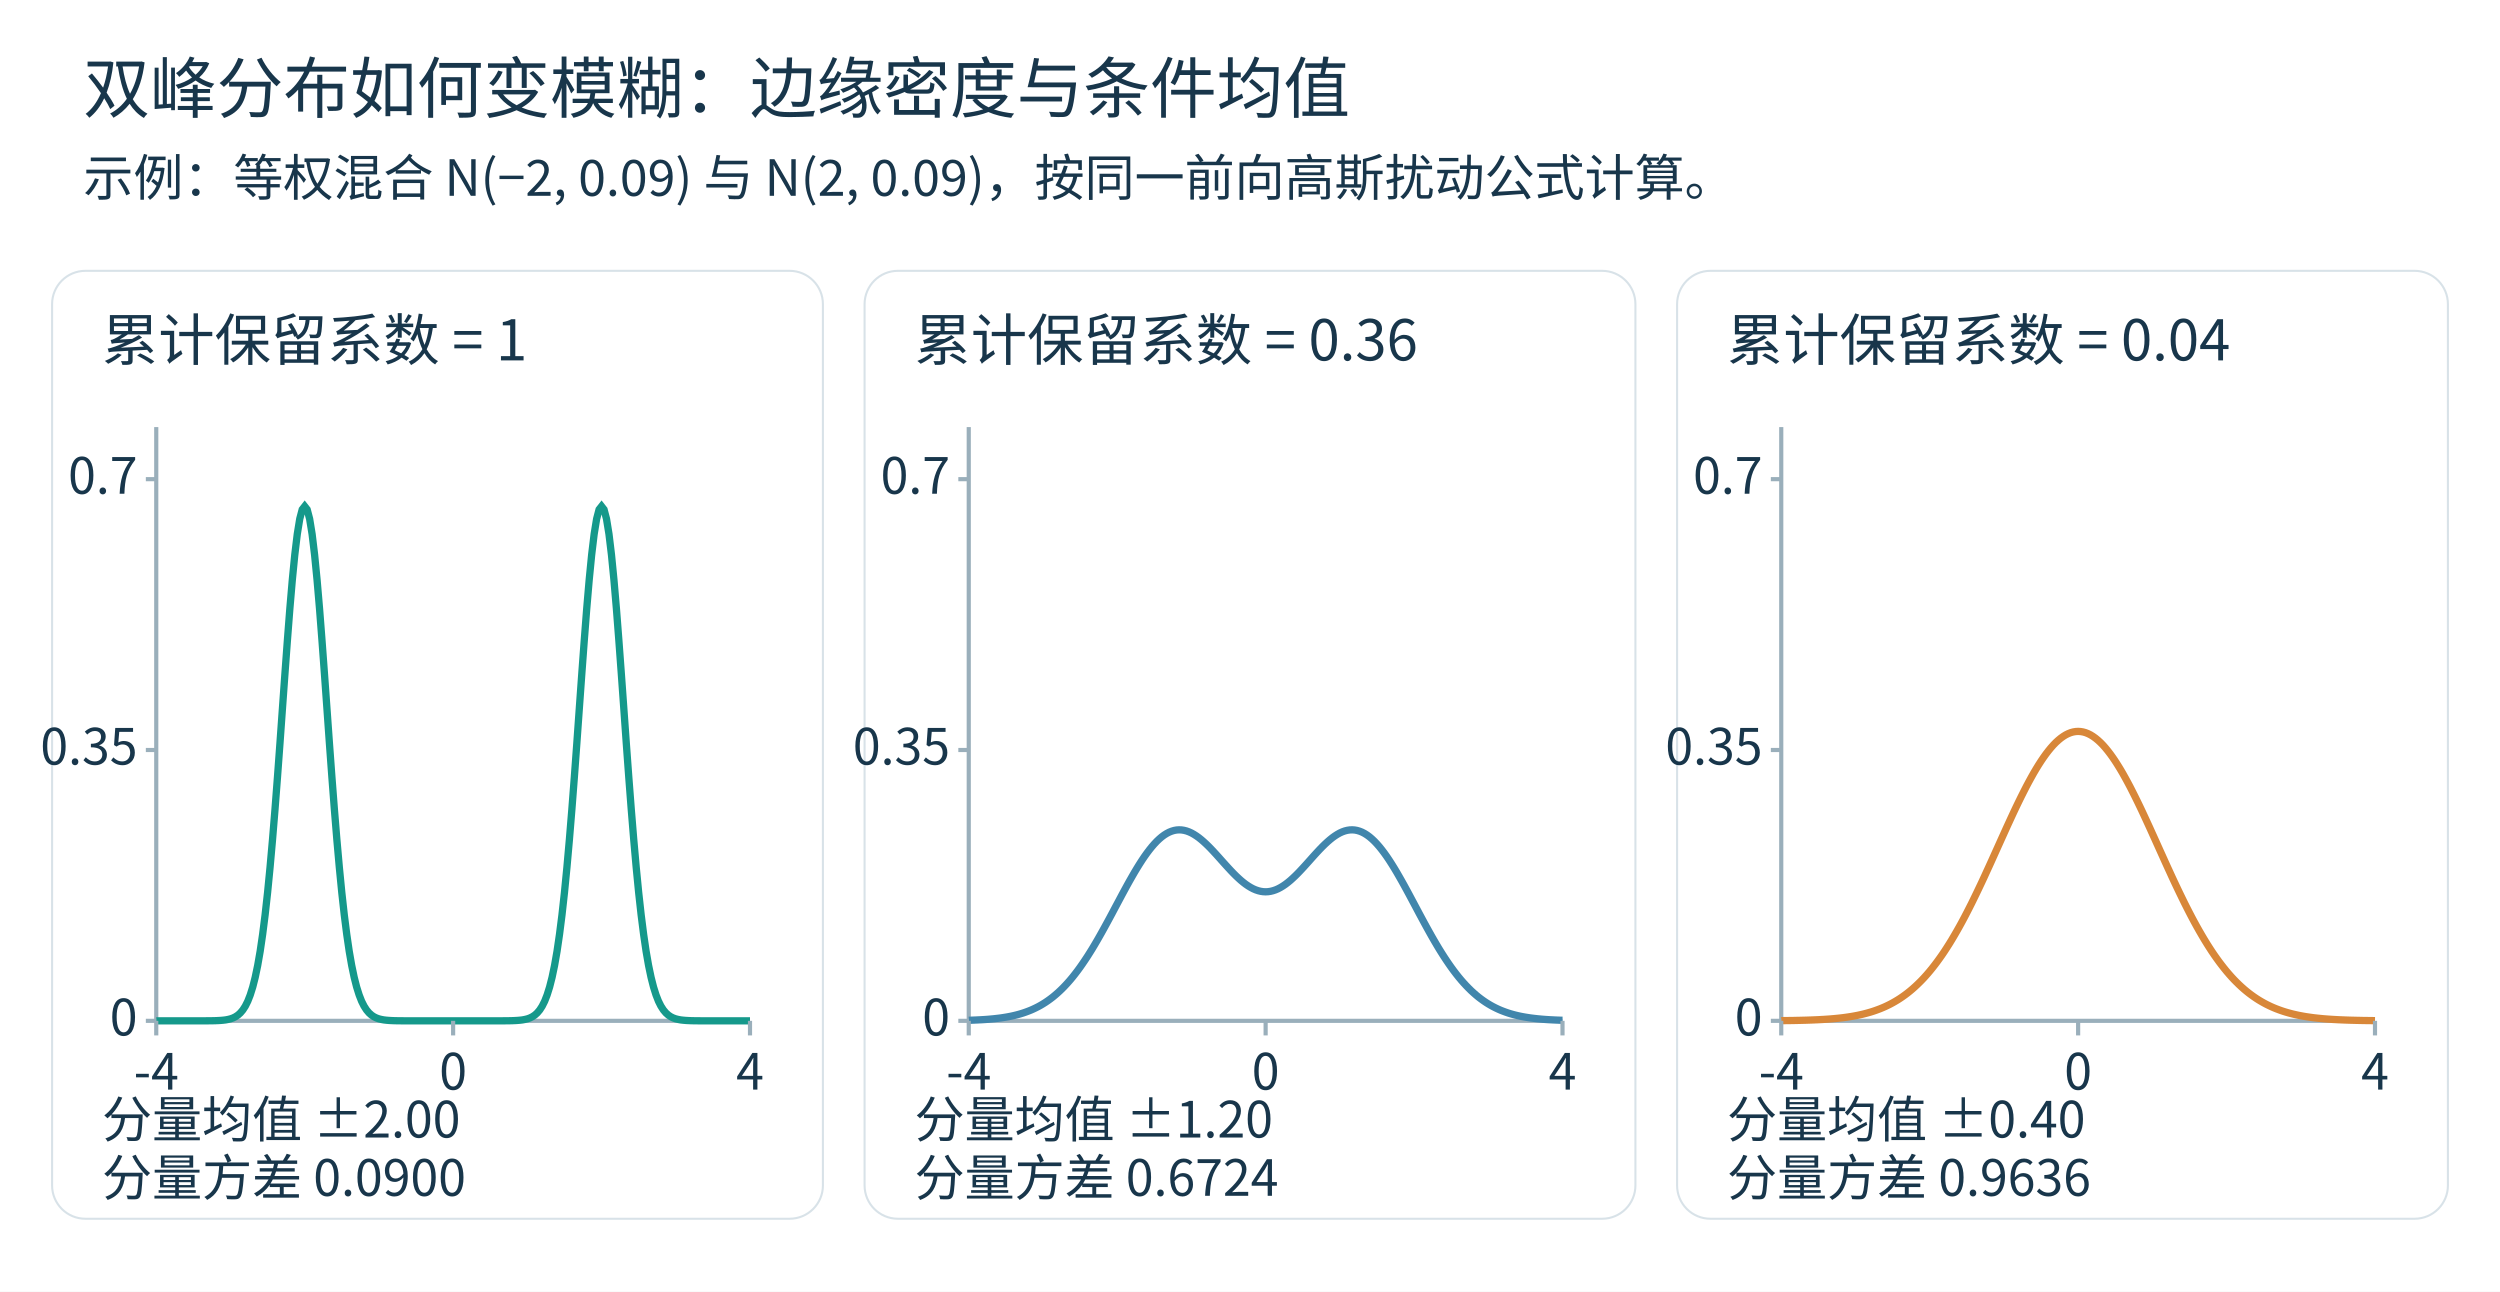
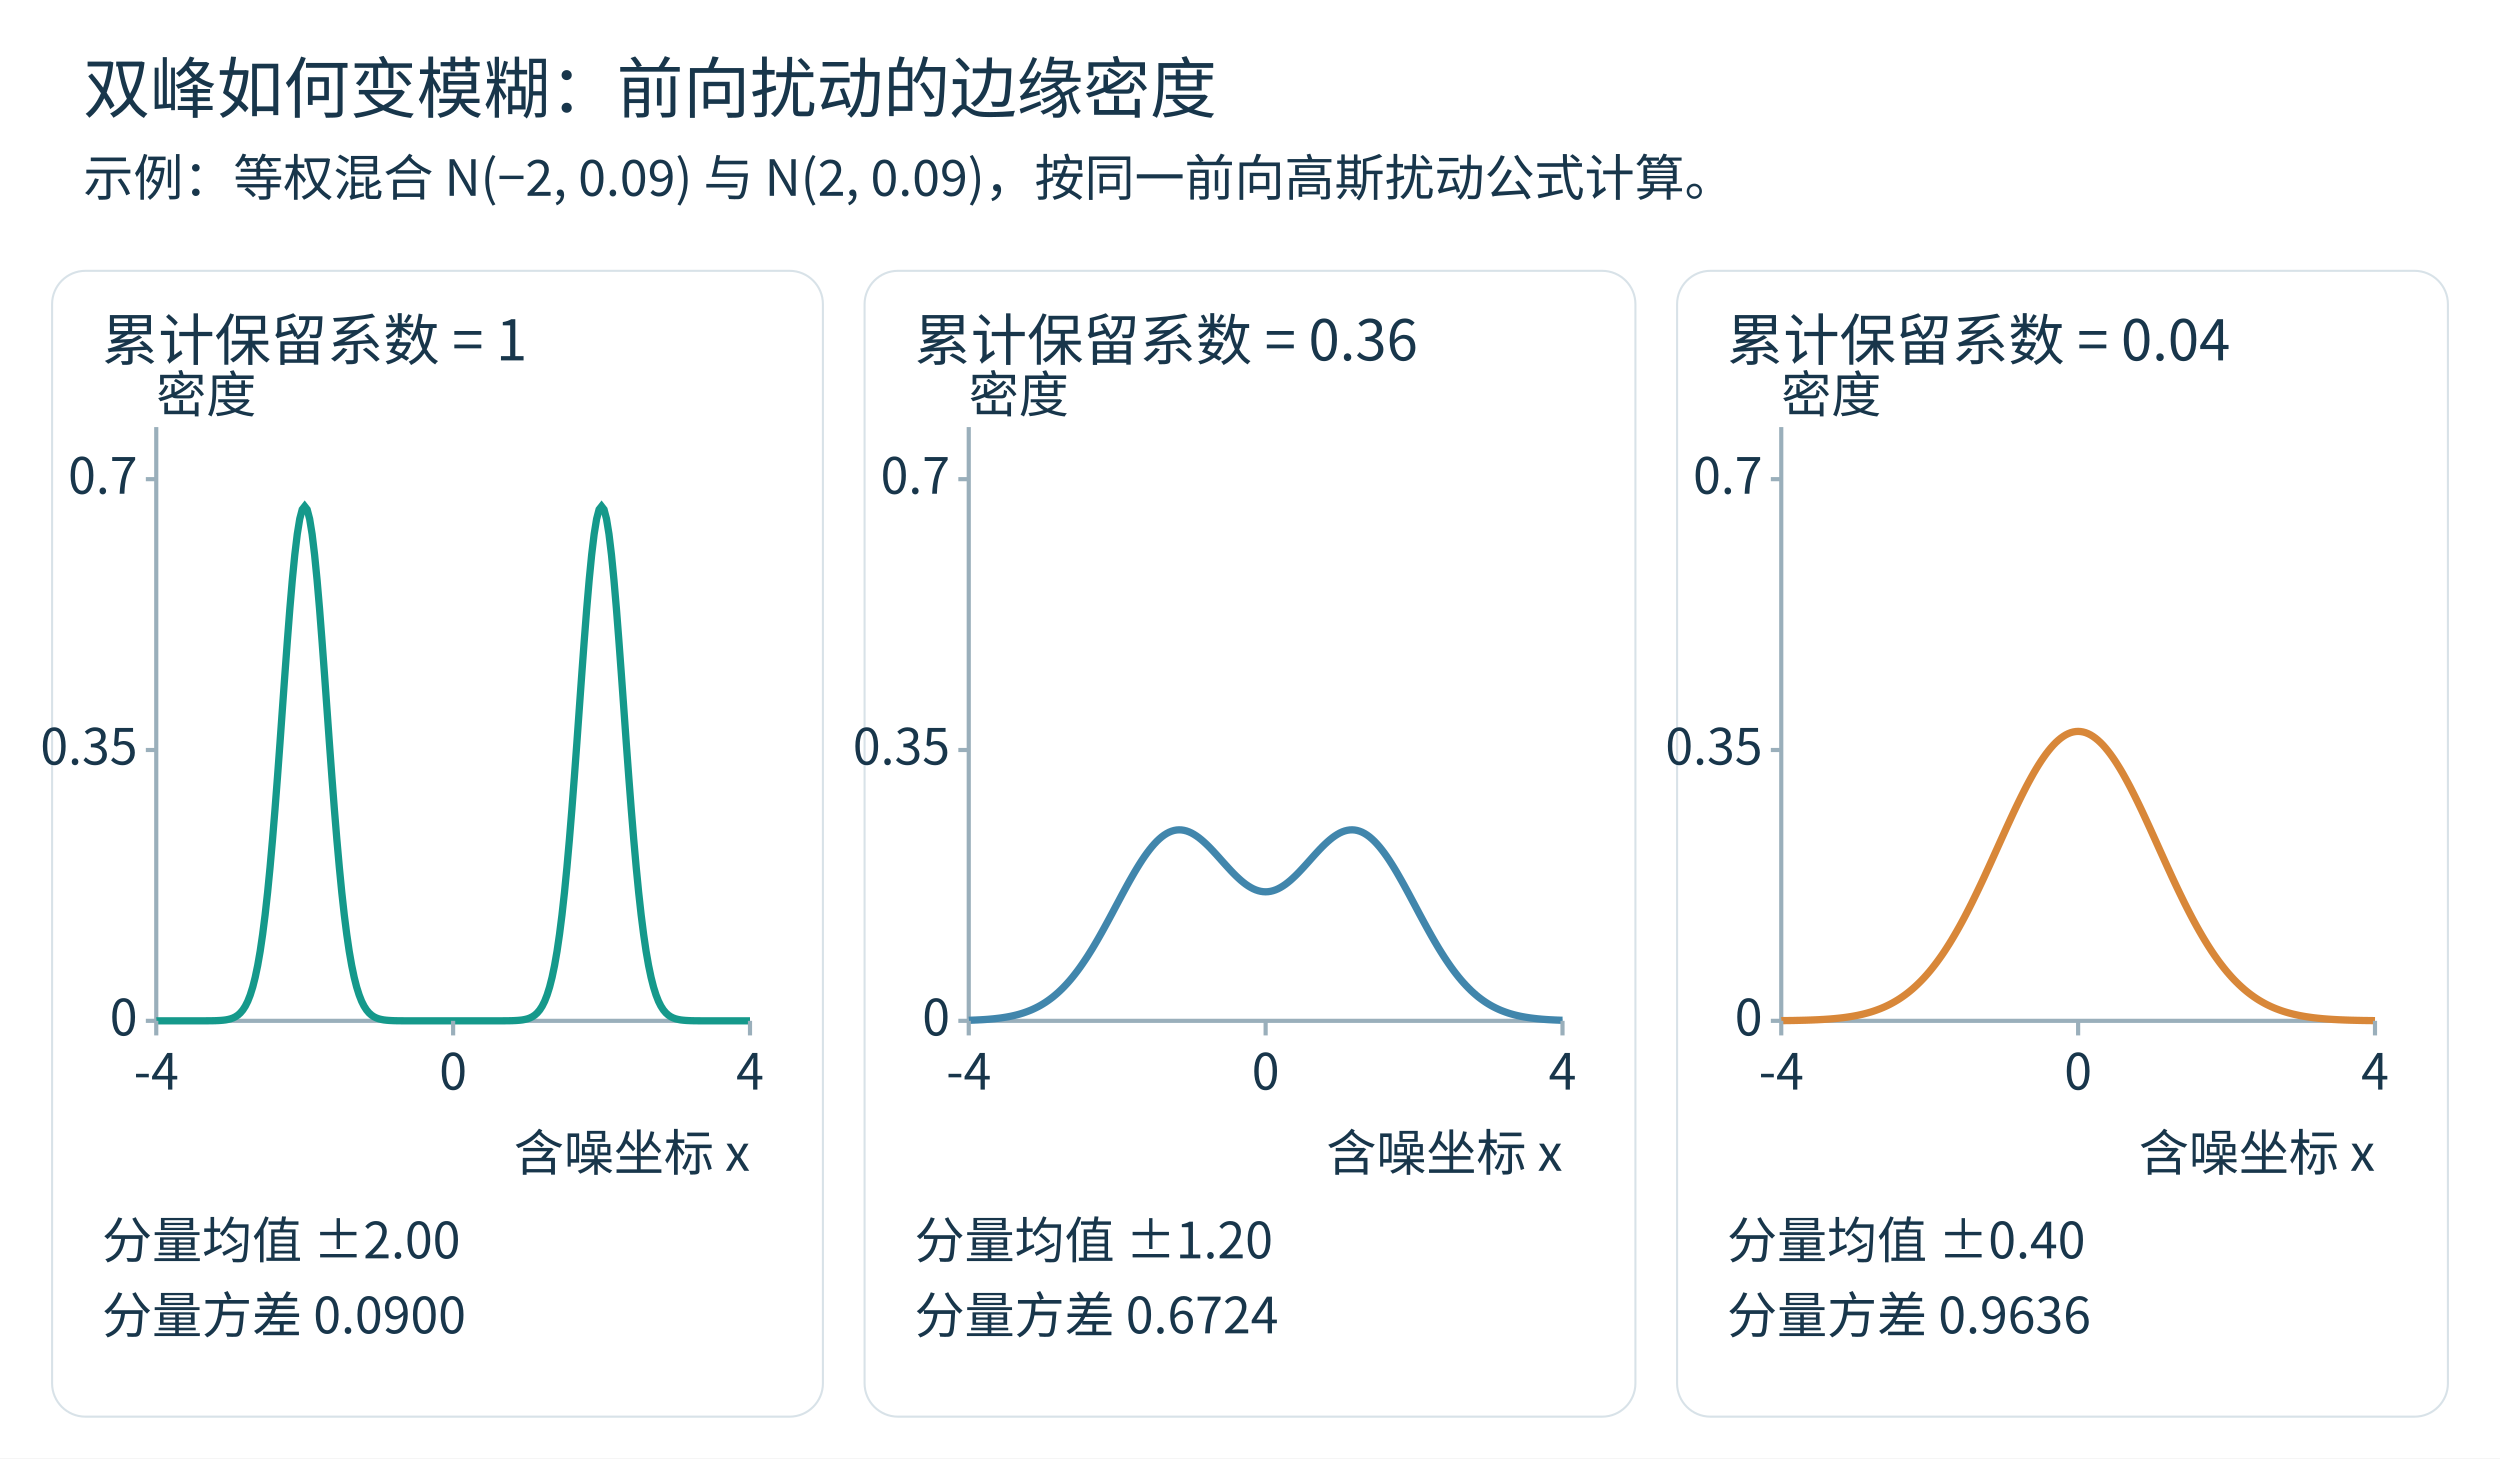
- <svg xmlns="http://www.w3.org/2000/svg" font-family="Microsoft YaHei,Noto Sans CJK SC,sans-serif" width="1200" height="620" viewBox="0 0 1200 620" role="img">
-   <rect width="1200" height="620" fill="white" />
-   <text x="40" y="54" font-size="32" fill="#18364b">双峰分布如何变模糊：边缘密度与条件均值</text>
+ <svg xmlns="http://www.w3.org/2000/svg" font-family="Microsoft YaHei,Noto Sans CJK SC,sans-serif" width="1200" height="700" viewBox="0 0 1200 700" role="img">
+   <rect width="1200" height="700" fill="white" />
+   <text x="40" y="54" font-size="32" fill="#18364b">双峰如何变模糊：前向扰动的边缘密度</text>
  <text x="40" y="94" font-size="24" fill="#18364b">示例：等权混合 N(−2, 0.09) 与 N(2, 0.09)，按同一前向高斯扰动公式计算。</text>
-   <rect x="25" y="130" width="370" height="455" rx="16" fill="white" stroke="#d8e2e8" />
+   <rect x="25" y="130" width="370" height="550" rx="16" fill="white" stroke="#d8e2e8" />
  <text x="49" y="173" font-size="27" fill="#18364b">累计保留系数 = 1</text>
  <line x1="75" y1="490" x2="360" y2="490" stroke="#9aafbb" stroke-width="2" />
  <line x1="75" y1="490" x2="75" y2="205" stroke="#9aafbb" stroke-width="2" />
  <polyline points="75.00,490.00 76.19,490.00 77.38,490.00 78.56,490.00 79.75,490.00 80.94,490.00 82.12,490.00 83.31,490.00 84.50,490.00 85.69,490.00 86.88,490.00 88.06,490.00 89.25,490.00 90.44,490.00 91.62,490.00 92.81,490.00 94.00,490.00 95.19,490.00 96.38,490.00 97.56,489.99 98.75,489.99 99.94,489.98 101.12,489.97 102.31,489.95 103.50,489.92 104.69,489.87 105.88,489.80 107.06,489.70 108.25,489.56 109.44,489.34 110.62,489.05 111.81,488.63 113.00,488.05 114.19,487.26 115.38,486.19 116.56,484.79 117.75,482.95 118.94,480.57 120.12,477.55 121.31,473.77 122.50,469.09 123.69,463.40 124.88,456.58 126.06,448.52 127.25,439.14 128.44,428.42 129.62,416.35 130.81,402.99 132.00,388.47 133.19,372.98 134.38,356.79 135.56,340.21 136.75,323.64 137.94,307.50 139.12,292.25 140.31,278.35 141.50,266.26 142.69,256.38 143.88,249.06 145.06,244.56 146.25,243.04 147.44,244.56 148.62,249.06 149.81,256.38 151.00,266.26 152.19,278.35 153.38,292.25 154.56,307.50 155.75,323.64 156.94,340.21 158.12,356.79 159.31,372.98 160.50,388.47 161.69,402.99 162.88,416.35 164.06,428.42 165.25,439.14 166.44,448.52 167.62,456.58 168.81,463.40 170.00,469.09 171.19,473.77 172.38,477.55 173.56,480.57 174.75,482.95 175.94,484.79 177.12,486.19 178.31,487.26 179.50,488.05 180.69,488.63 181.88,489.05 183.06,489.34 184.25,489.56 185.44,489.70 186.62,489.80 187.81,489.87 189.00,489.92 190.19,489.95 191.38,489.97 192.56,489.98 193.75,489.99 194.94,489.99 196.12,490.00 197.31,490.00 198.50,490.00 199.69,490.00 200.88,490.00 202.06,490.00 203.25,490.00 204.44,490.00 205.62,490.00 206.81,490.00 208.00,490.00 209.19,490.00 210.38,490.00 211.56,490.00 212.75,490.00 213.94,490.00 215.12,490.00 216.31,490.00 217.50,490.00 218.69,490.00 219.88,490.00 221.06,490.00 222.25,490.00 223.44,490.00 224.62,490.00 225.81,490.00 227.00,490.00 228.19,490.00 229.38,490.00 230.56,490.00 231.75,490.00 232.94,490.00 234.12,490.00 235.31,490.00 236.50,490.00 237.69,490.00 238.88,490.00 240.06,489.99 241.25,489.99 242.44,489.98 243.62,489.97 244.81,489.95 246.00,489.92 247.19,489.87 248.37,489.80 249.56,489.70 250.75,489.56 251.94,489.34 253.12,489.05 254.31,488.63 255.50,488.05 256.69,487.26 257.88,486.19 259.06,484.79 260.25,482.95 261.44,480.57 262.62,477.55 263.81,473.77 265.00,469.09 266.19,463.40 267.38,456.58 268.56,448.52 269.75,439.14 270.94,428.42 272.12,416.35 273.31,402.99 274.50,388.47 275.69,372.98 276.88,356.79 278.06,340.21 279.25,323.64 280.44,307.50 281.62,292.25 282.81,278.35 284.00,266.26 285.19,256.38 286.38,249.06 287.56,244.56 288.75,243.04 289.94,244.56 291.12,249.06 292.31,256.38 293.50,266.26 294.69,278.35 295.88,292.25 297.06,307.50 298.25,323.64 299.44,340.21 300.62,356.79 301.81,372.98 303.00,388.47 304.19,402.99 305.38,416.35 306.56,428.42 307.75,439.14 308.94,448.52 310.12,456.58 311.31,463.40 312.50,469.09 313.69,473.77 314.88,477.55 316.06,480.57 317.25,482.95 318.44,484.79 319.62,486.19 320.81,487.26 322.00,488.05 323.19,488.63 324.38,489.05 325.56,489.34 326.75,489.56 327.94,489.70 329.12,489.80 330.31,489.87 331.50,489.92 332.69,489.95 333.88,489.97 335.06,489.98 336.25,489.99 337.44,489.99 338.62,490.00 339.81,490.00 341.00,490.00 342.19,490.00 343.38,490.00 344.56,490.00 345.75,490.00 346.94,490.00 348.12,490.00 349.31,490.00 350.50,490.00 351.69,490.00 352.88,490.00 354.06,490.00 355.25,490.00 356.44,490.00 357.62,490.00 358.81,490.00 360.00,490.00" fill="none" stroke="#15998b" stroke-width="3.5" />
  <line x1="75.0" y1="490" x2="75.0" y2="497" stroke="#9aafbb" stroke-width="2" />
  <text x="75.0" y="523" font-size="24" fill="#18364b" text-anchor="middle">-4</text>
  <line x1="217.5" y1="490" x2="217.5" y2="497" stroke="#9aafbb" stroke-width="2" />
  <text x="217.5" y="523" font-size="24" fill="#18364b" text-anchor="middle">0</text>
  <line x1="360.0" y1="490" x2="360.0" y2="497" stroke="#9aafbb" stroke-width="2" />
  <text x="360.0" y="523" font-size="24" fill="#18364b" text-anchor="middle">4</text>
  <line x1="70" y1="490.0" x2="75" y2="490.0" stroke="#9aafbb" stroke-width="2" />
  <text x="66" y="497.0" font-size="24" fill="#18364b" text-anchor="end">0</text>
  <line x1="70" y1="360.0" x2="75" y2="360.0" stroke="#9aafbb" stroke-width="2" />
  <text x="66" y="367.0" font-size="24" fill="#18364b" text-anchor="end">0.35</text>
  <line x1="70" y1="230.0" x2="75" y2="230.0" stroke="#9aafbb" stroke-width="2" />
  <text x="66" y="237.0" font-size="24" fill="#18364b" text-anchor="end">0.7</text>
-   <text x="49" y="546" font-size="24" fill="#18364b">分量均值 ±2.00</text>
-   <rect x="415" y="130" width="370" height="455" rx="16" fill="white" stroke="#d8e2e8" />
+   <text x="49" y="604" font-size="24" fill="#18364b">分量均值 ±2.00</text>
+   <rect x="415" y="130" width="370" height="550" rx="16" fill="white" stroke="#d8e2e8" />
  <text x="439" y="173" font-size="27" fill="#18364b">累计保留系数 = 0.36</text>
  <line x1="465" y1="490" x2="750" y2="490" stroke="#9aafbb" stroke-width="2" />
  <line x1="465" y1="490" x2="465" y2="205" stroke="#9aafbb" stroke-width="2" />
  <polyline points="465.00,489.73 466.19,489.70 467.38,489.65 468.56,489.60 469.75,489.54 470.94,489.48 472.12,489.41 473.31,489.33 474.50,489.24 475.69,489.13 476.88,489.02 478.06,488.89 479.25,488.75 480.44,488.60 481.62,488.42 482.81,488.23 484.00,488.02 485.19,487.79 486.38,487.53 487.56,487.25 488.75,486.94 489.94,486.60 491.12,486.23 492.31,485.82 493.50,485.38 494.69,484.91 495.88,484.39 497.06,483.83 498.25,483.23 499.44,482.58 500.62,481.88 501.81,481.13 503.00,480.32 504.19,479.46 505.38,478.55 506.56,477.57 507.75,476.53 508.94,475.43 510.12,474.27 511.31,473.04 512.50,471.75 513.69,470.39 514.88,468.96 516.06,467.47 517.25,465.91 518.44,464.28 519.62,462.59 520.81,460.84 522.00,459.03 523.19,457.15 524.38,455.23 525.56,453.25 526.75,451.22 527.94,449.14 529.12,447.03 530.31,444.88 531.50,442.70 532.69,440.50 533.88,438.28 535.06,436.05 536.25,433.82 537.44,431.59 538.62,429.37 539.81,427.17 541.00,424.99 542.19,422.85 543.38,420.76 544.56,418.71 545.75,416.72 546.94,414.80 548.12,412.96 549.31,411.19 550.50,409.52 551.69,407.94 552.88,406.46 554.06,405.10 555.25,403.84 556.44,402.71 557.62,401.70 558.81,400.82 560.00,400.07 561.19,399.45 562.38,398.97 563.56,398.62 564.75,398.40 565.94,398.32 567.12,398.37 568.31,398.55 569.50,398.85 570.69,399.28 571.88,399.82 573.06,400.48 574.25,401.24 575.44,402.09 576.62,403.04 577.81,404.07 579.00,405.17 580.19,406.33 581.38,407.55 582.56,408.81 583.75,410.10 584.94,411.42 586.12,412.75 587.31,414.08 588.50,415.40 589.69,416.70 590.88,417.98 592.06,419.21 593.25,420.40 594.44,421.52 595.62,422.59 596.81,423.57 598.00,424.48 599.19,425.29 600.38,426.01 601.56,426.63 602.75,427.14 603.94,427.54 605.12,427.83 606.31,428.01 607.50,428.07 608.69,428.01 609.88,427.83 611.06,427.54 612.25,427.14 613.44,426.63 614.62,426.01 615.81,425.29 617.00,424.48 618.19,423.57 619.38,422.59 620.56,421.52 621.75,420.40 622.94,419.21 624.12,417.98 625.31,416.70 626.50,415.40 627.69,414.08 628.88,412.75 630.06,411.42 631.25,410.10 632.44,408.81 633.62,407.55 634.81,406.33 636.00,405.17 637.19,404.07 638.38,403.04 639.56,402.09 640.75,401.24 641.94,400.48 643.12,399.82 644.31,399.28 645.50,398.85 646.69,398.55 647.88,398.37 649.06,398.32 650.25,398.40 651.44,398.62 652.62,398.97 653.81,399.45 655.00,400.07 656.19,400.82 657.38,401.70 658.56,402.71 659.75,403.84 660.94,405.10 662.12,406.46 663.31,407.94 664.50,409.52 665.69,411.19 666.88,412.96 668.06,414.80 669.25,416.72 670.44,418.71 671.62,420.76 672.81,422.85 674.00,424.99 675.19,427.17 676.38,429.37 677.56,431.59 678.75,433.82 679.94,436.05 681.12,438.28 682.31,440.50 683.50,442.70 684.69,444.88 685.88,447.03 687.06,449.14 688.25,451.22 689.44,453.25 690.62,455.23 691.81,457.15 693.00,459.03 694.19,460.84 695.38,462.59 696.56,464.28 697.75,465.91 698.94,467.47 700.12,468.96 701.31,470.39 702.50,471.75 703.69,473.04 704.88,474.27 706.06,475.43 707.25,476.53 708.44,477.57 709.62,478.55 710.81,479.46 712.00,480.32 713.19,481.13 714.38,481.88 715.56,482.58 716.75,483.23 717.94,483.83 719.12,484.39 720.31,484.91 721.50,485.38 722.69,485.82 723.88,486.23 725.06,486.60 726.25,486.94 727.44,487.25 728.62,487.53 729.81,487.79 731.00,488.02 732.19,488.23 733.38,488.42 734.56,488.60 735.75,488.75 736.94,488.89 738.12,489.02 739.31,489.13 740.50,489.24 741.69,489.33 742.88,489.41 744.06,489.48 745.25,489.54 746.44,489.60 747.62,489.65 748.81,489.70 750.00,489.73" fill="none" stroke="#4186ac" stroke-width="3.5" />
  <line x1="465.0" y1="490" x2="465.0" y2="497" stroke="#9aafbb" stroke-width="2" />
  <text x="465.0" y="523" font-size="24" fill="#18364b" text-anchor="middle">-4</text>
  <line x1="607.5" y1="490" x2="607.5" y2="497" stroke="#9aafbb" stroke-width="2" />
  <text x="607.5" y="523" font-size="24" fill="#18364b" text-anchor="middle">0</text>
  <line x1="750.0" y1="490" x2="750.0" y2="497" stroke="#9aafbb" stroke-width="2" />
  <text x="750.0" y="523" font-size="24" fill="#18364b" text-anchor="middle">4</text>
  <line x1="460" y1="490.0" x2="465" y2="490.0" stroke="#9aafbb" stroke-width="2" />
  <text x="456" y="497.0" font-size="24" fill="#18364b" text-anchor="end">0</text>
  <line x1="460" y1="360.0" x2="465" y2="360.0" stroke="#9aafbb" stroke-width="2" />
  <text x="456" y="367.0" font-size="24" fill="#18364b" text-anchor="end">0.35</text>
  <line x1="460" y1="230.0" x2="465" y2="230.0" stroke="#9aafbb" stroke-width="2" />
  <text x="456" y="237.0" font-size="24" fill="#18364b" text-anchor="end">0.7</text>
-   <text x="439" y="546" font-size="24" fill="#18364b">分量均值 ±1.20</text>
-   <rect x="805" y="130" width="370" height="455" rx="16" fill="white" stroke="#d8e2e8" />
+   <text x="439" y="604" font-size="24" fill="#18364b">分量均值 ±1.20</text>
+   <rect x="805" y="130" width="370" height="550" rx="16" fill="white" stroke="#d8e2e8" />
  <text x="829" y="173" font-size="27" fill="#18364b">累计保留系数 = 0.04</text>
  <line x1="855" y1="490" x2="1140" y2="490" stroke="#9aafbb" stroke-width="2" />
  <line x1="855" y1="490" x2="855" y2="205" stroke="#9aafbb" stroke-width="2" />
  <polyline points="855.00,489.91 856.19,489.89 857.38,489.88 858.56,489.86 859.75,489.85 860.94,489.83 862.12,489.80 863.31,489.78 864.50,489.75 865.69,489.72 866.88,489.69 868.06,489.65 869.25,489.61 870.44,489.56 871.62,489.51 872.81,489.46 874.00,489.39 875.19,489.33 876.38,489.25 877.56,489.17 878.75,489.08 879.94,488.98 881.12,488.87 882.31,488.75 883.50,488.62 884.69,488.48 885.88,488.32 887.06,488.15 888.25,487.97 889.44,487.77 890.62,487.55 891.81,487.32 893.00,487.06 894.19,486.79 895.38,486.49 896.56,486.17 897.75,485.83 898.94,485.46 900.12,485.06 901.31,484.63 902.50,484.18 903.69,483.69 904.88,483.17 906.06,482.61 907.25,482.02 908.44,481.38 909.62,480.71 910.81,480.00 912.00,479.24 913.19,478.43 914.38,477.58 915.56,476.69 916.75,475.74 917.94,474.74 919.12,473.69 920.31,472.58 921.50,471.42 922.69,470.21 923.88,468.93 925.06,467.60 926.25,466.21 927.44,464.75 928.62,463.24 929.81,461.67 931.00,460.03 932.19,458.34 933.38,456.58 934.56,454.76 935.75,452.88 936.94,450.94 938.12,448.94 939.31,446.89 940.50,444.78 941.69,442.61 942.88,440.39 944.06,438.12 945.25,435.80 946.44,433.44 947.62,431.03 948.81,428.58 950.00,426.09 951.19,423.58 952.38,421.03 953.56,418.45 954.75,415.86 955.94,413.24 957.12,410.62 958.31,407.99 959.50,405.35 960.69,402.71 961.88,400.09 963.06,397.47 964.25,394.88 965.44,392.30 966.62,389.76 967.81,387.25 969.00,384.79 970.19,382.36 971.38,380.00 972.56,377.68 973.75,375.44 974.94,373.26 976.12,371.15 977.31,369.13 978.50,367.19 979.69,365.34 980.88,363.58 982.06,361.93 983.25,360.38 984.44,358.93 985.62,357.60 986.81,356.38 988.00,355.29 989.19,354.31 990.38,353.46 991.56,352.73 992.75,352.14 993.94,351.67 995.12,351.34 996.31,351.14 997.50,351.07 998.69,351.14 999.88,351.34 1001.06,351.67 1002.25,352.14 1003.44,352.73 1004.62,353.46 1005.81,354.31 1007.00,355.29 1008.19,356.38 1009.38,357.60 1010.56,358.93 1011.75,360.38 1012.94,361.93 1014.12,363.58 1015.31,365.34 1016.50,367.19 1017.69,369.13 1018.88,371.15 1020.06,373.26 1021.25,375.44 1022.44,377.68 1023.62,380.00 1024.81,382.36 1026.00,384.79 1027.19,387.25 1028.38,389.76 1029.56,392.30 1030.75,394.88 1031.94,397.47 1033.12,400.09 1034.31,402.71 1035.50,405.35 1036.69,407.99 1037.88,410.62 1039.06,413.24 1040.25,415.86 1041.44,418.45 1042.62,421.03 1043.81,423.58 1045.00,426.09 1046.19,428.58 1047.38,431.03 1048.56,433.44 1049.75,435.80 1050.94,438.12 1052.12,440.39 1053.31,442.61 1054.50,444.78 1055.69,446.89 1056.88,448.94 1058.06,450.94 1059.25,452.88 1060.44,454.76 1061.62,456.58 1062.81,458.34 1064.00,460.03 1065.19,461.67 1066.38,463.24 1067.56,464.75 1068.75,466.21 1069.94,467.60 1071.12,468.93 1072.31,470.21 1073.50,471.42 1074.69,472.58 1075.88,473.69 1077.06,474.74 1078.25,475.74 1079.44,476.69 1080.62,477.58 1081.81,478.43 1083.00,479.24 1084.19,480.00 1085.38,480.71 1086.56,481.38 1087.75,482.02 1088.94,482.61 1090.12,483.17 1091.31,483.69 1092.50,484.18 1093.69,484.63 1094.88,485.06 1096.06,485.46 1097.25,485.83 1098.44,486.17 1099.62,486.49 1100.81,486.79 1102.00,487.06 1103.19,487.32 1104.38,487.55 1105.56,487.77 1106.75,487.97 1107.94,488.15 1109.12,488.32 1110.31,488.48 1111.50,488.62 1112.69,488.75 1113.88,488.87 1115.06,488.98 1116.25,489.08 1117.44,489.17 1118.62,489.25 1119.81,489.33 1121.00,489.39 1122.19,489.46 1123.38,489.51 1124.56,489.56 1125.75,489.61 1126.94,489.65 1128.12,489.69 1129.31,489.72 1130.50,489.75 1131.69,489.78 1132.88,489.80 1134.06,489.83 1135.25,489.85 1136.44,489.86 1137.62,489.88 1138.81,489.89 1140.00,489.91" fill="none" stroke="#d88739" stroke-width="3.5" />
  <line x1="855.0" y1="490" x2="855.0" y2="497" stroke="#9aafbb" stroke-width="2" />
  <text x="855.0" y="523" font-size="24" fill="#18364b" text-anchor="middle">-4</text>
  <line x1="997.5" y1="490" x2="997.5" y2="497" stroke="#9aafbb" stroke-width="2" />
  <text x="997.5" y="523" font-size="24" fill="#18364b" text-anchor="middle">0</text>
  <line x1="1140.0" y1="490" x2="1140.0" y2="497" stroke="#9aafbb" stroke-width="2" />
  <text x="1140.0" y="523" font-size="24" fill="#18364b" text-anchor="middle">4</text>
  <line x1="850" y1="490.0" x2="855" y2="490.0" stroke="#9aafbb" stroke-width="2" />
  <text x="846" y="497.0" font-size="24" fill="#18364b" text-anchor="end">0</text>
  <line x1="850" y1="360.0" x2="855" y2="360.0" stroke="#9aafbb" stroke-width="2" />
  <text x="846" y="367.0" font-size="24" fill="#18364b" text-anchor="end">0.35</text>
  <line x1="850" y1="230.0" x2="855" y2="230.0" stroke="#9aafbb" stroke-width="2" />
  <text x="846" y="237.0" font-size="24" fill="#18364b" text-anchor="end">0.7</text>
-   <text x="829" y="546" font-size="24" fill="#18364b">分量均值 ±0.40</text>
-   <text x="49" y="574" font-size="24" fill="#18364b">分量方差 0.0900</text>
-   <text x="439" y="574" font-size="24" fill="#18364b">分量方差 0.6724</text>
-   <text x="829" y="574" font-size="24" fill="#18364b">分量方差 0.9636</text>
+   <text x="829" y="604" font-size="24" fill="#18364b">分量均值 ±0.40</text>
+   <text x="49" y="640" font-size="24" fill="#18364b">分量方差 0.0900</text>
+   <text x="439" y="640" font-size="24" fill="#18364b">分量方差 0.6724</text>
+   <text x="829" y="640" font-size="24" fill="#18364b">分量方差 0.9636</text>
+   <text x="75" y="198" font-size="24" fill="#18364b">密度</text>
+   <text x="360" y="562" font-size="24" fill="#18364b" text-anchor="end">含噪坐标 x</text>
+   <text x="465" y="198" font-size="24" fill="#18364b">密度</text>
+   <text x="750" y="562" font-size="24" fill="#18364b" text-anchor="end">含噪坐标 x</text>
+   <text x="855" y="198" font-size="24" fill="#18364b">密度</text>
+   <text x="1140" y="562" font-size="24" fill="#18364b" text-anchor="end">含噪坐标 x</text>
</svg>
